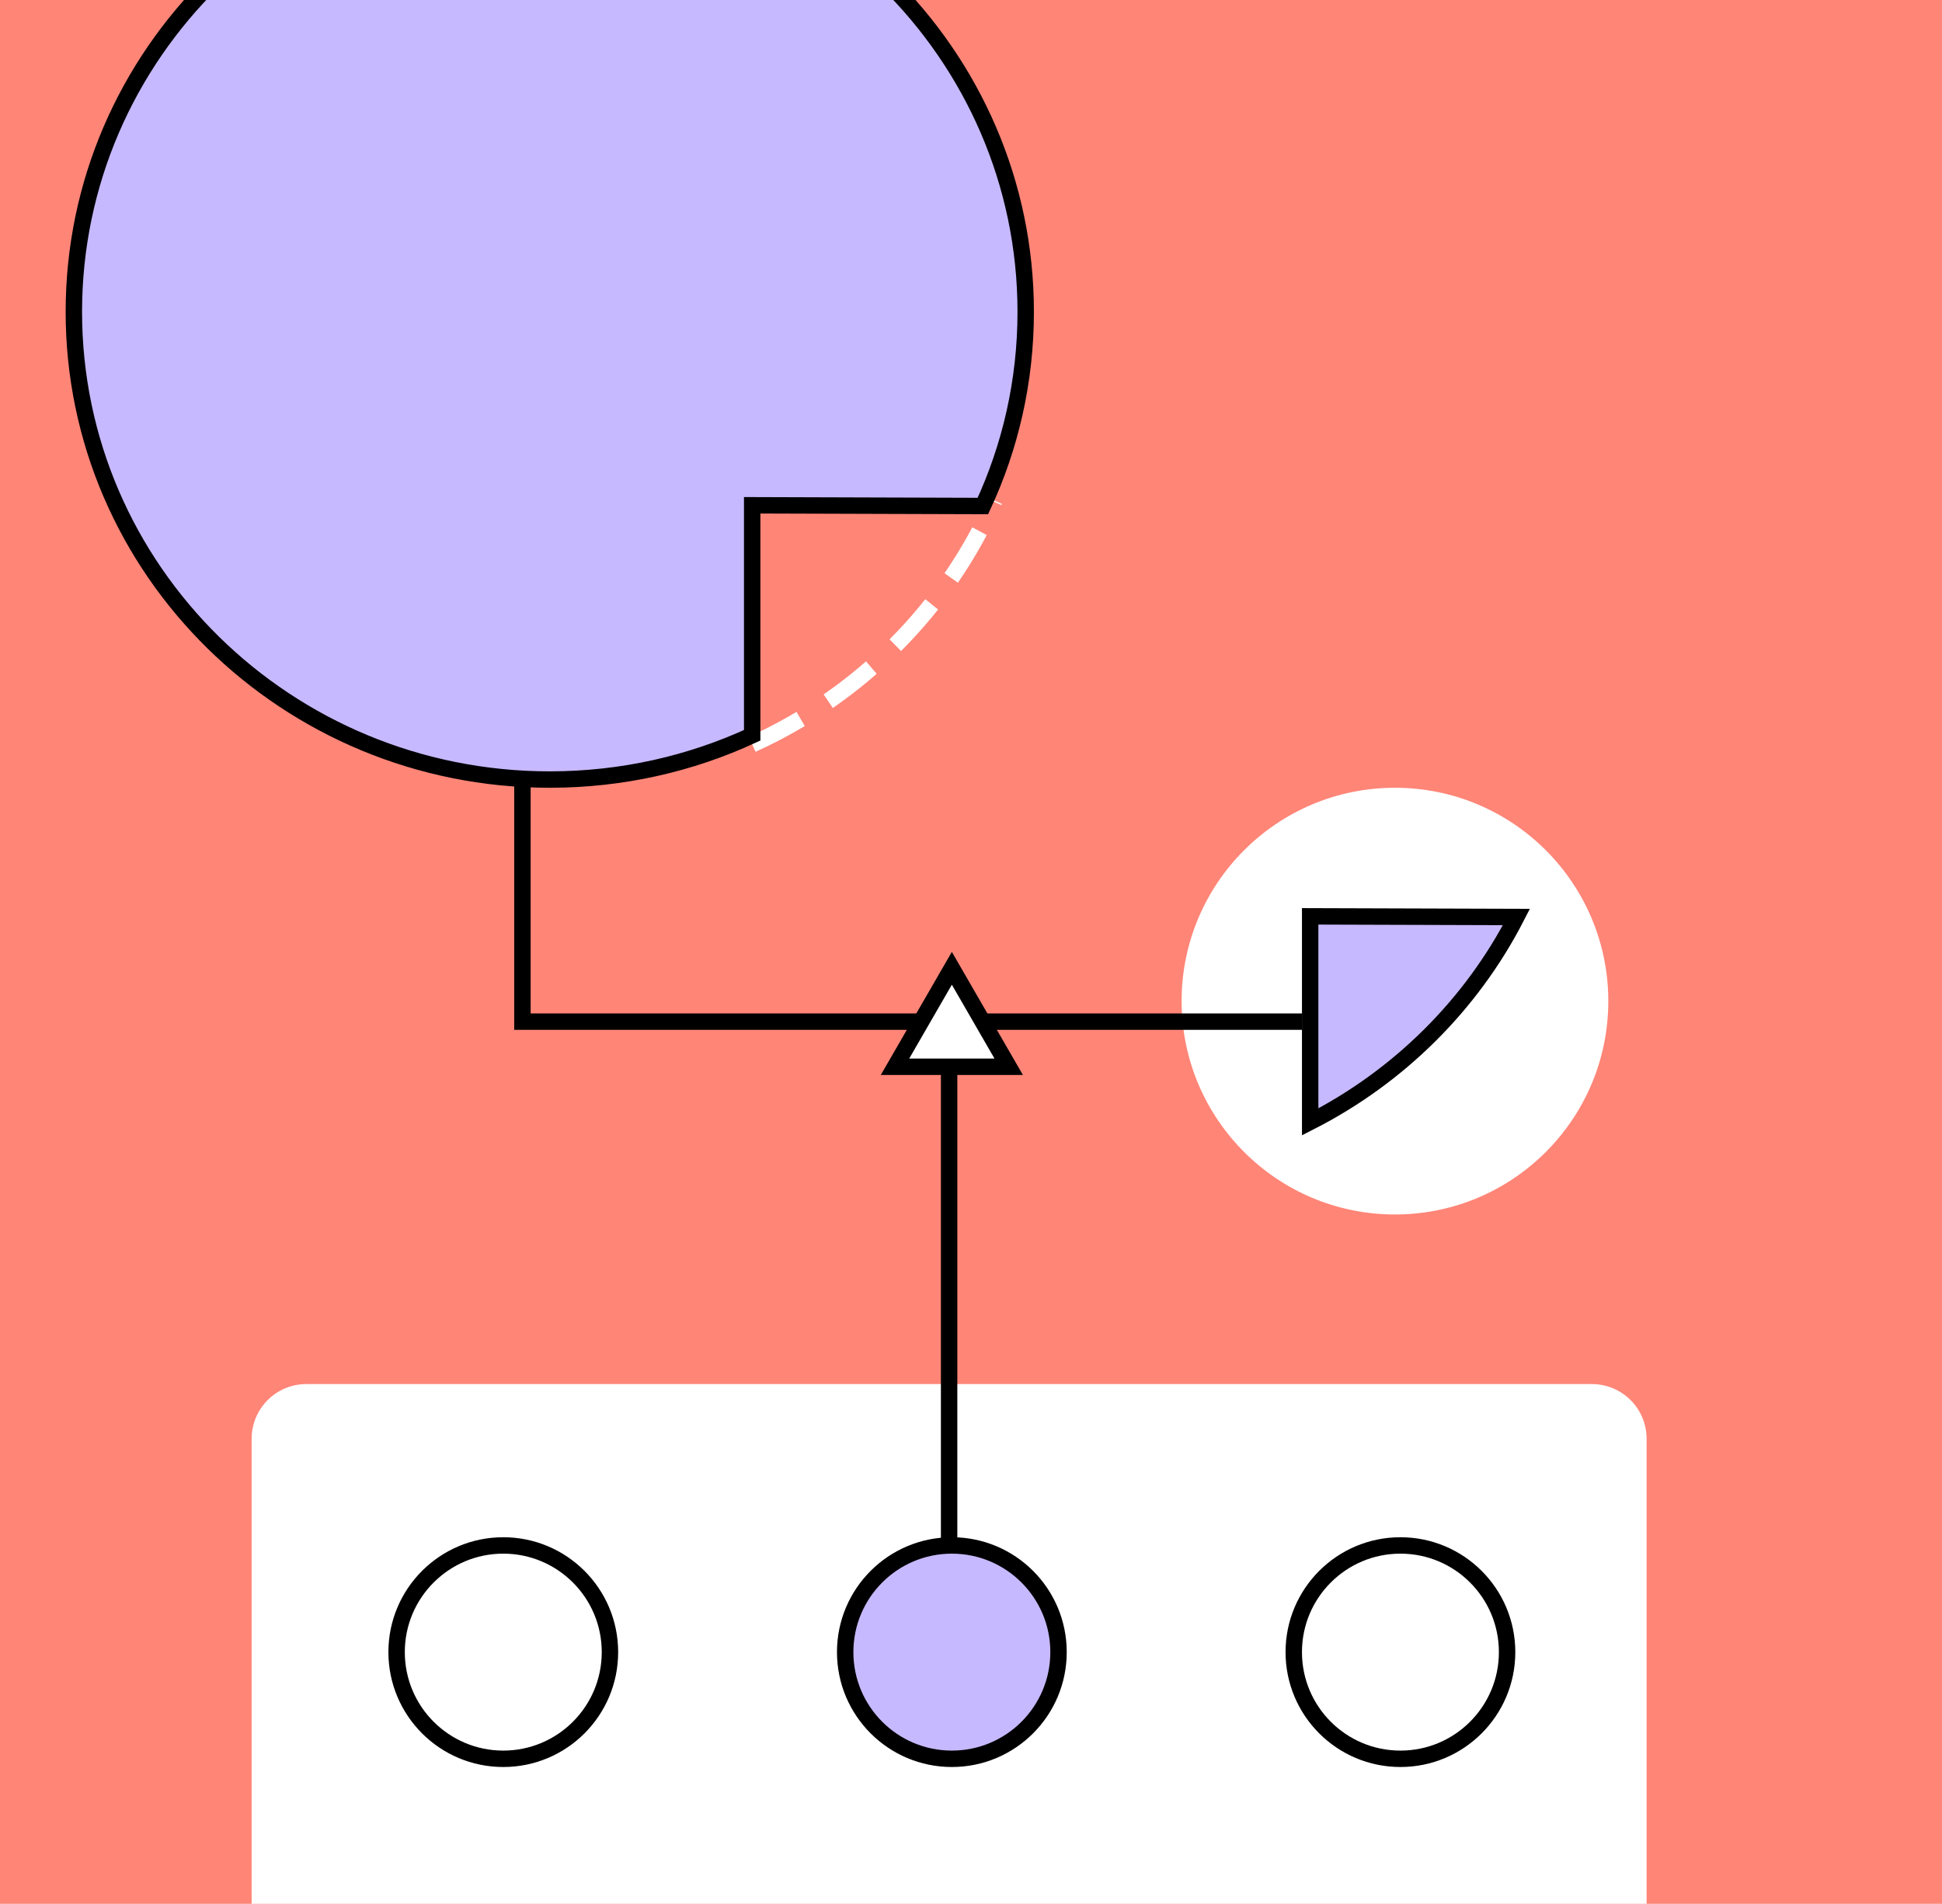
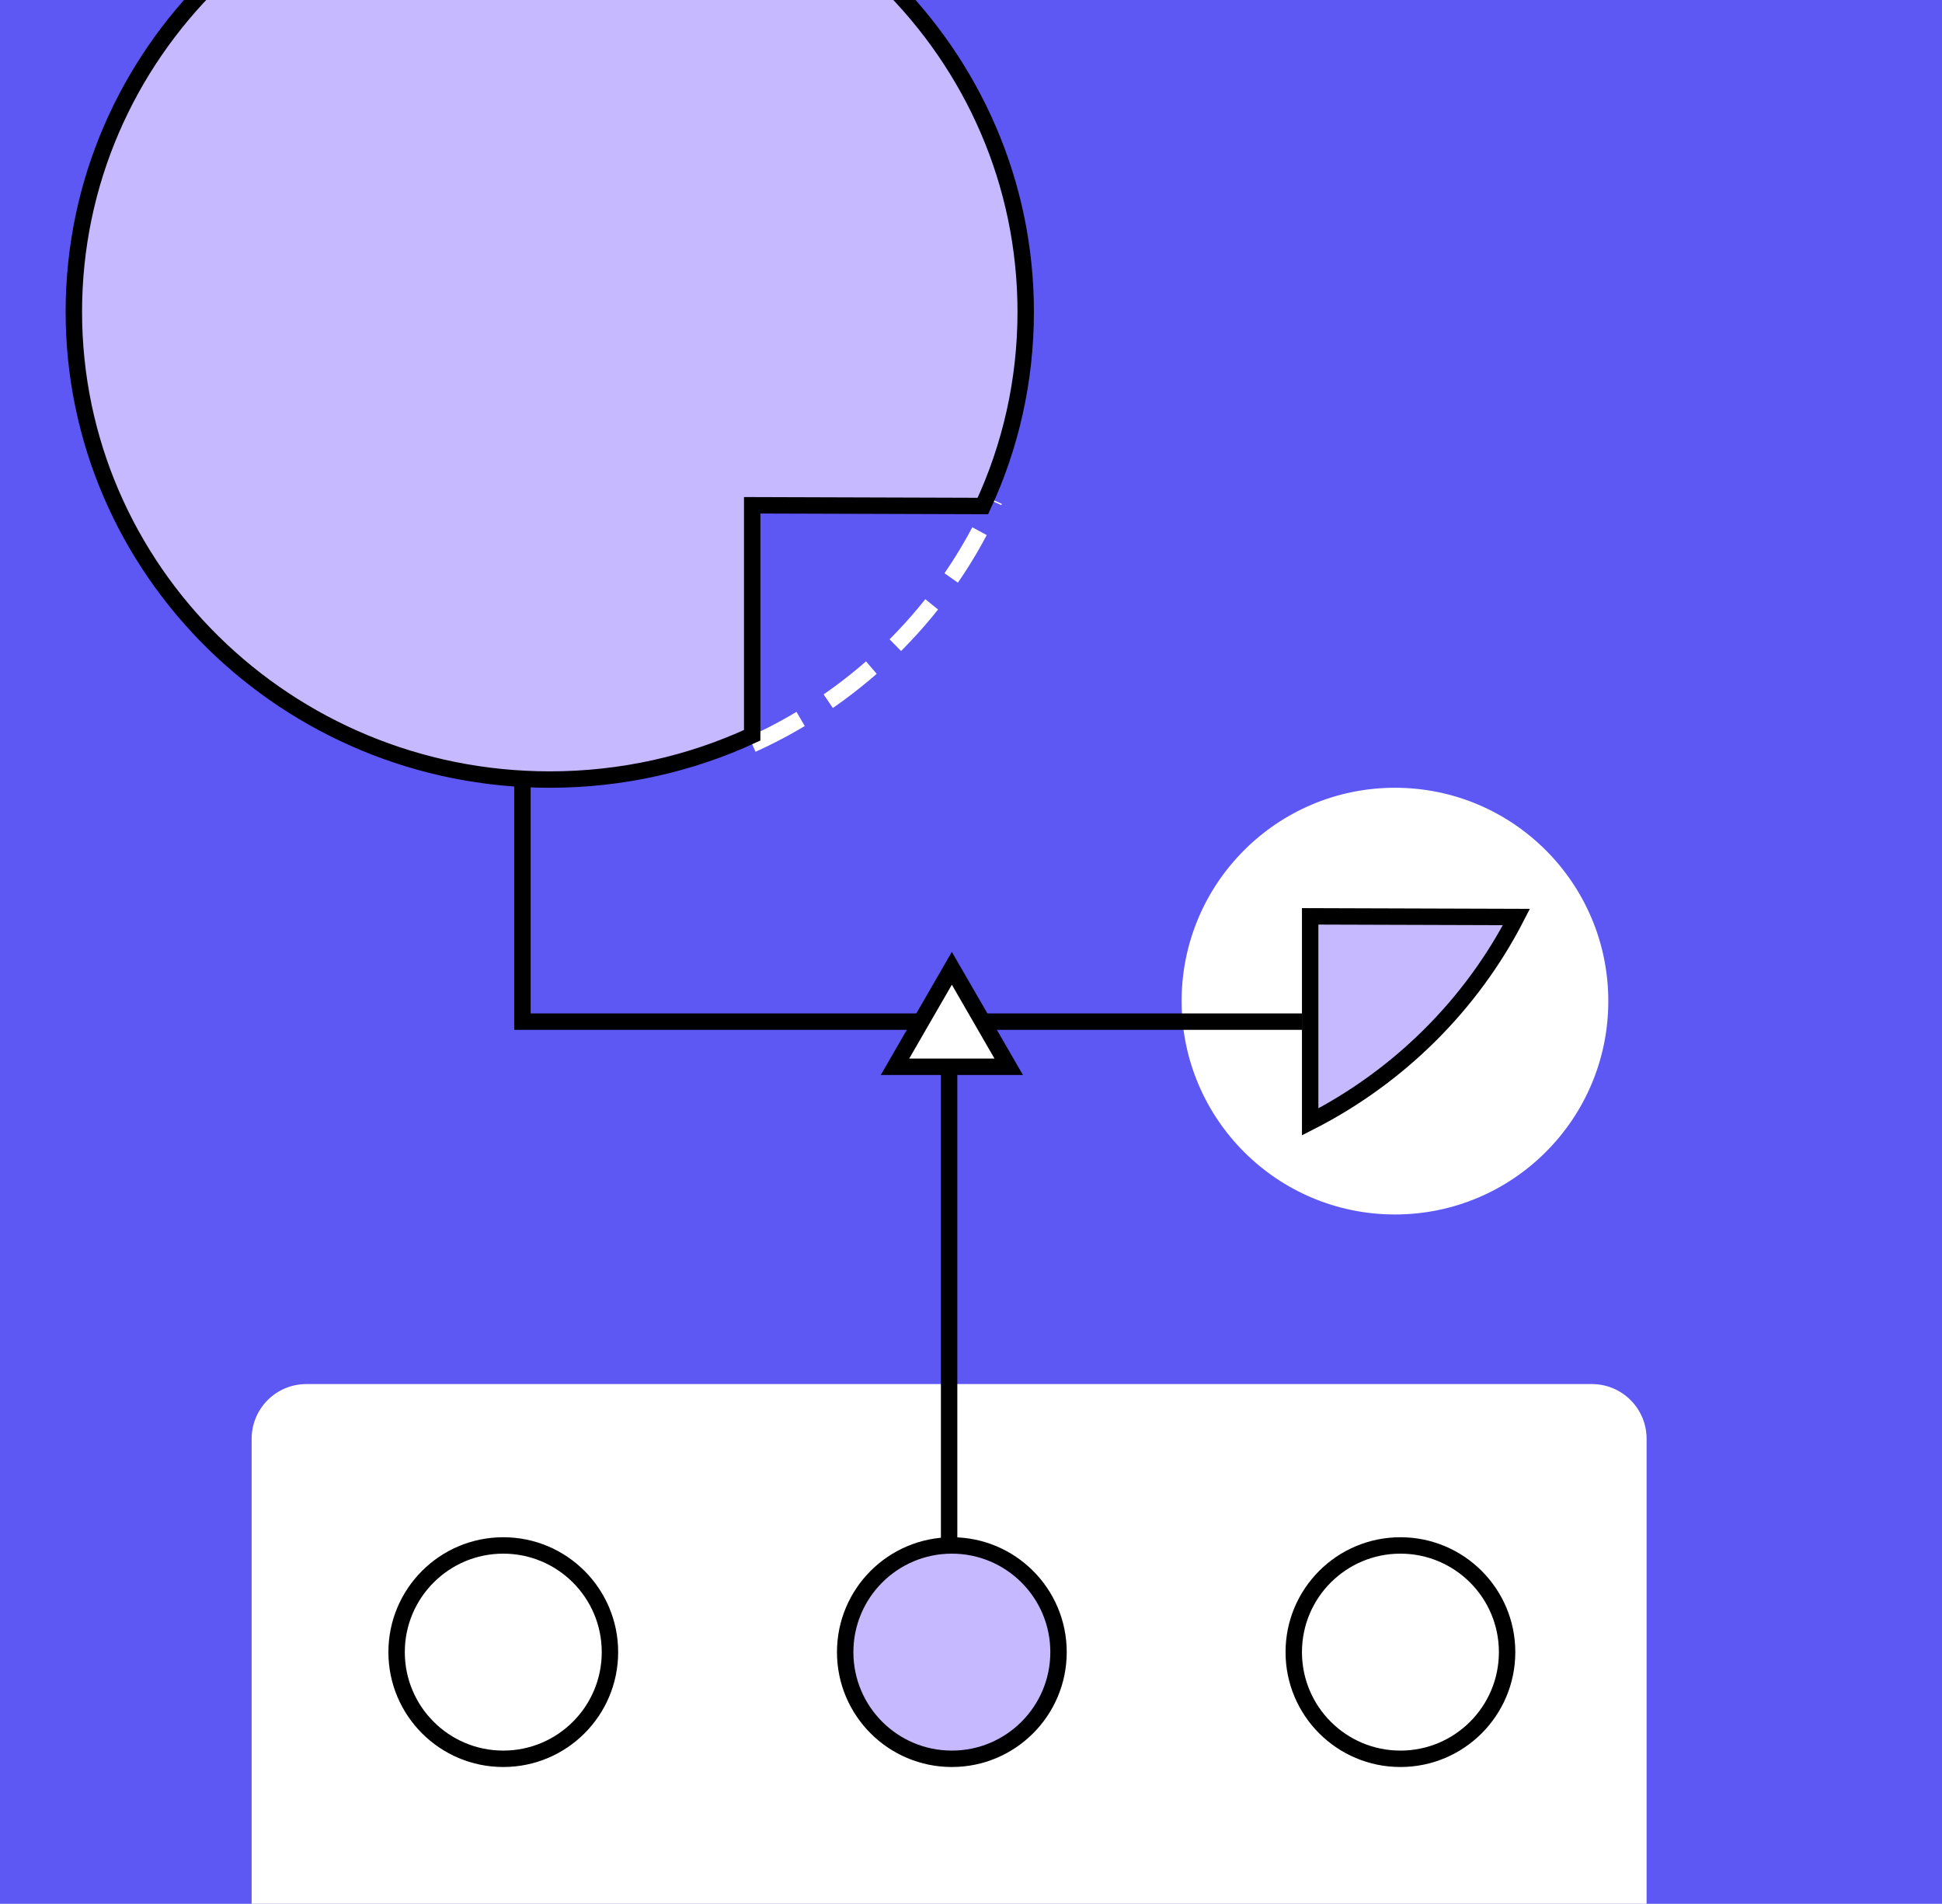
<svg xmlns="http://www.w3.org/2000/svg" width="355" height="348" viewBox="0 0 355 348" fill="none">
  <g clip-path="url(#clip0)">
-     <rect width="355" height="348" fill="#FF8577" />
+     <rect width="355" height="348" fill="#5D57F4" />
    <circle cx="255" cy="183" r="39" fill="white" />
    <path d="M46 263C46 257.477 50.477 253 56 253H291C296.523 253 301 257.477 301 263V500C301 505.523 296.523 510 291 510H56C50.477 510 46 505.523 46 500V263Z" fill="white" />
    <circle cx="174" cy="302" r="19.5" fill="#C7B9FF" stroke="black" stroke-width="3" />
    <path d="M137.5 136.055C157.273 127.097 173.111 111.181 181.769 91.5" stroke="white" stroke-width="3" stroke-dasharray="10 6" />
    <path d="M139.005 92.369L137.5 92.364V93.869V134.405C126.274 139.597 113.734 142.5 100.5 142.5C52.427 142.5 13.5 104.196 13.5 57C13.5 9.804 52.427 -28.5 100.5 -28.5C148.573 -28.5 187.5 9.804 187.5 57C187.5 69.666 184.698 81.686 179.671 92.497L139.005 92.369Z" fill="#C7B9FF" stroke="black" stroke-width="3" />
    <path d="M239.5 167.505L277.206 167.624C268.963 183.663 255.726 196.808 239.5 205.079V167.505Z" fill="#C7B9FF" stroke="black" stroke-width="3" />
    <path d="M173.5 281.5V186.75M173.5 186.75H95.5V143M173.5 186.75H238" stroke="black" stroke-width="3" />
    <path d="M163.608 195L174 177L184.392 195H163.608Z" fill="white" stroke="black" stroke-width="3" />
    <circle cx="92" cy="302" r="19.5" fill="white" stroke="black" stroke-width="3" />
    <circle cx="256" cy="302" r="19.5" fill="white" stroke="black" stroke-width="3" />
  </g>
  <defs>
    <clipPath id="clip0">
      <rect width="355" height="348" fill="white" />
    </clipPath>
  </defs>
</svg>
